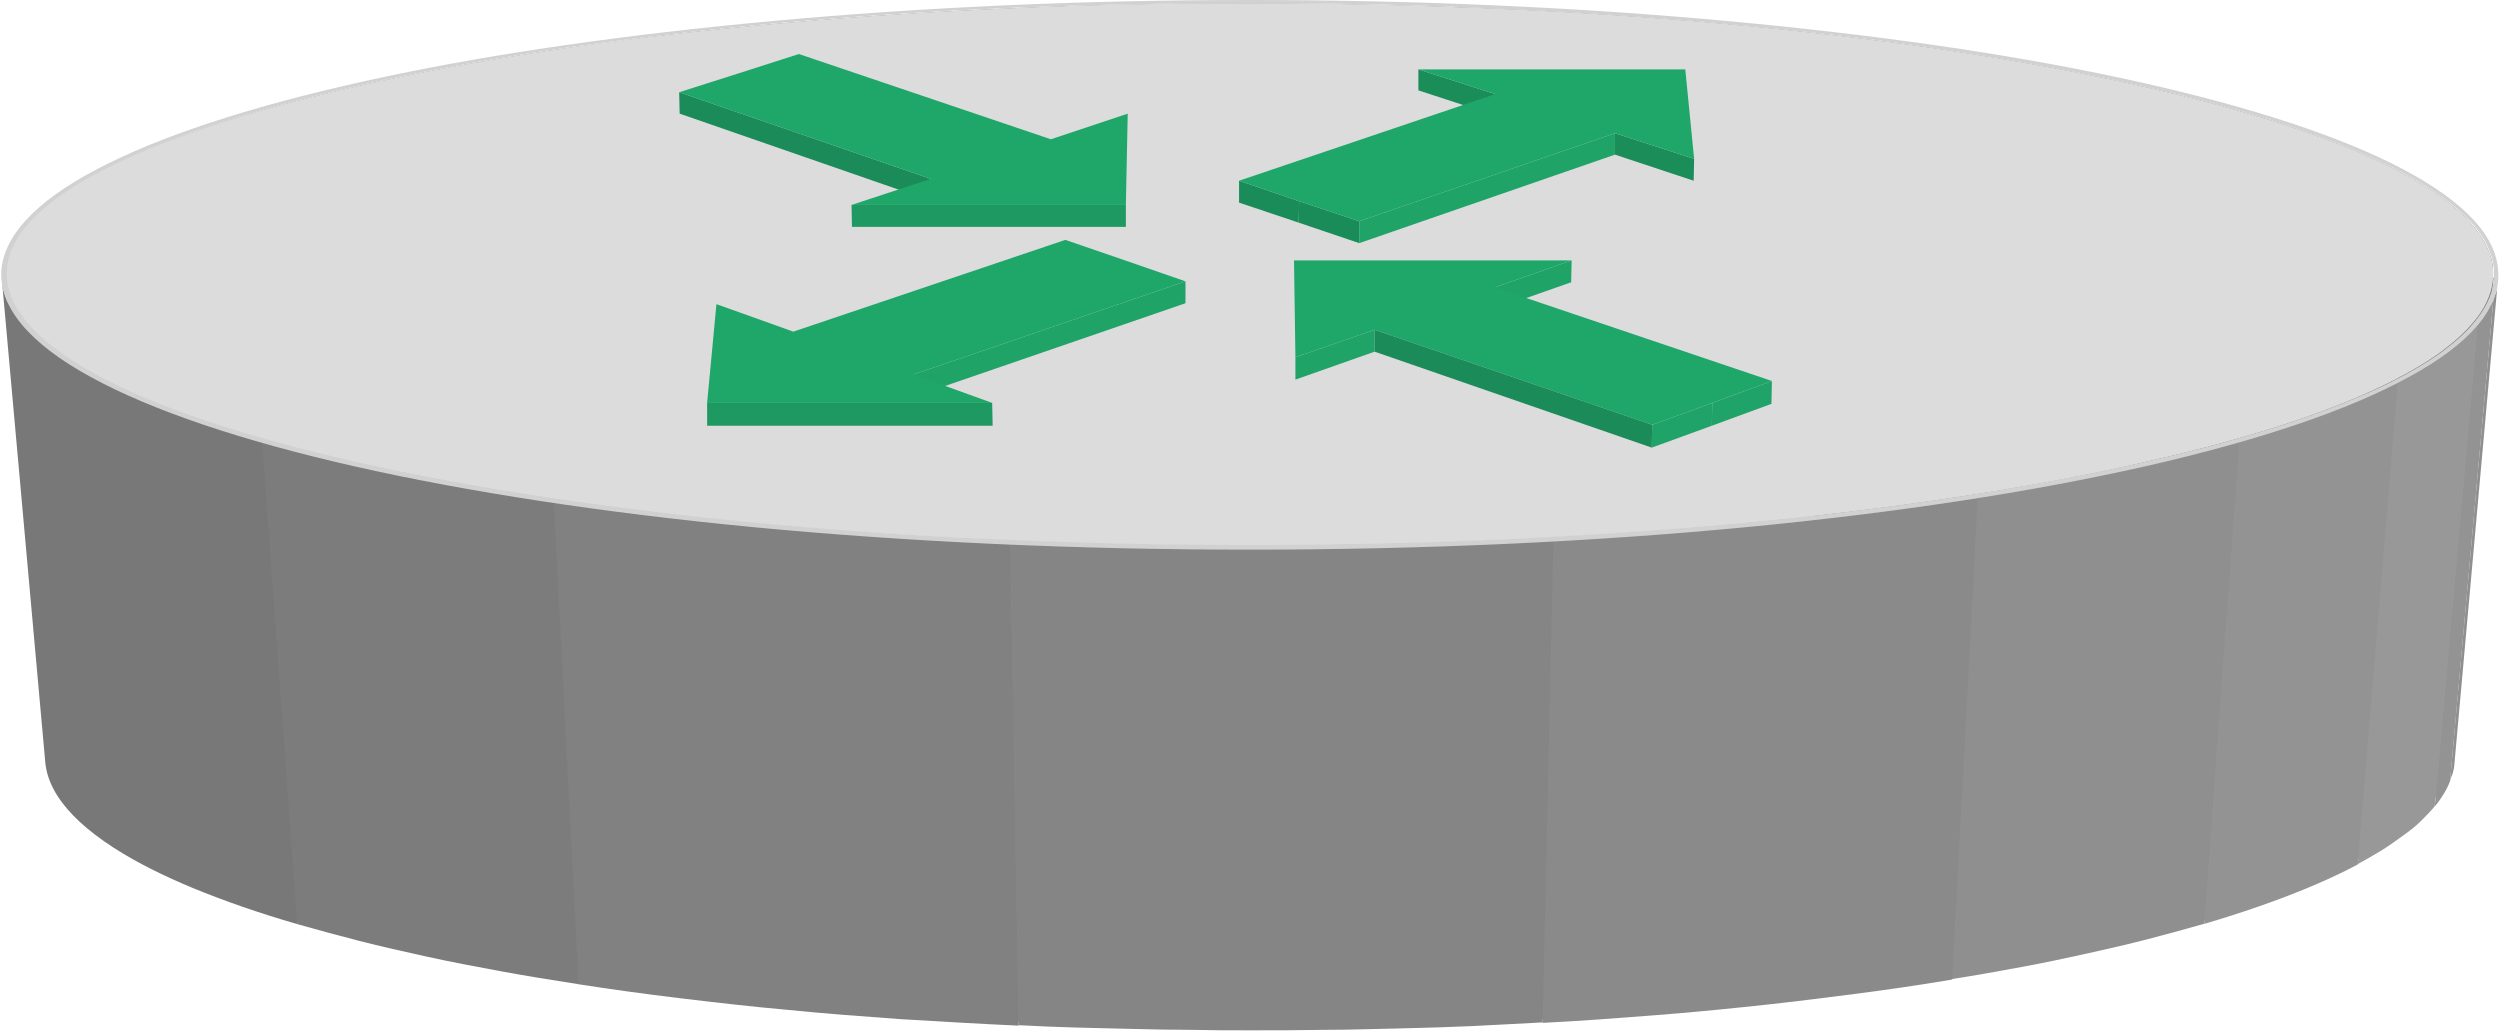
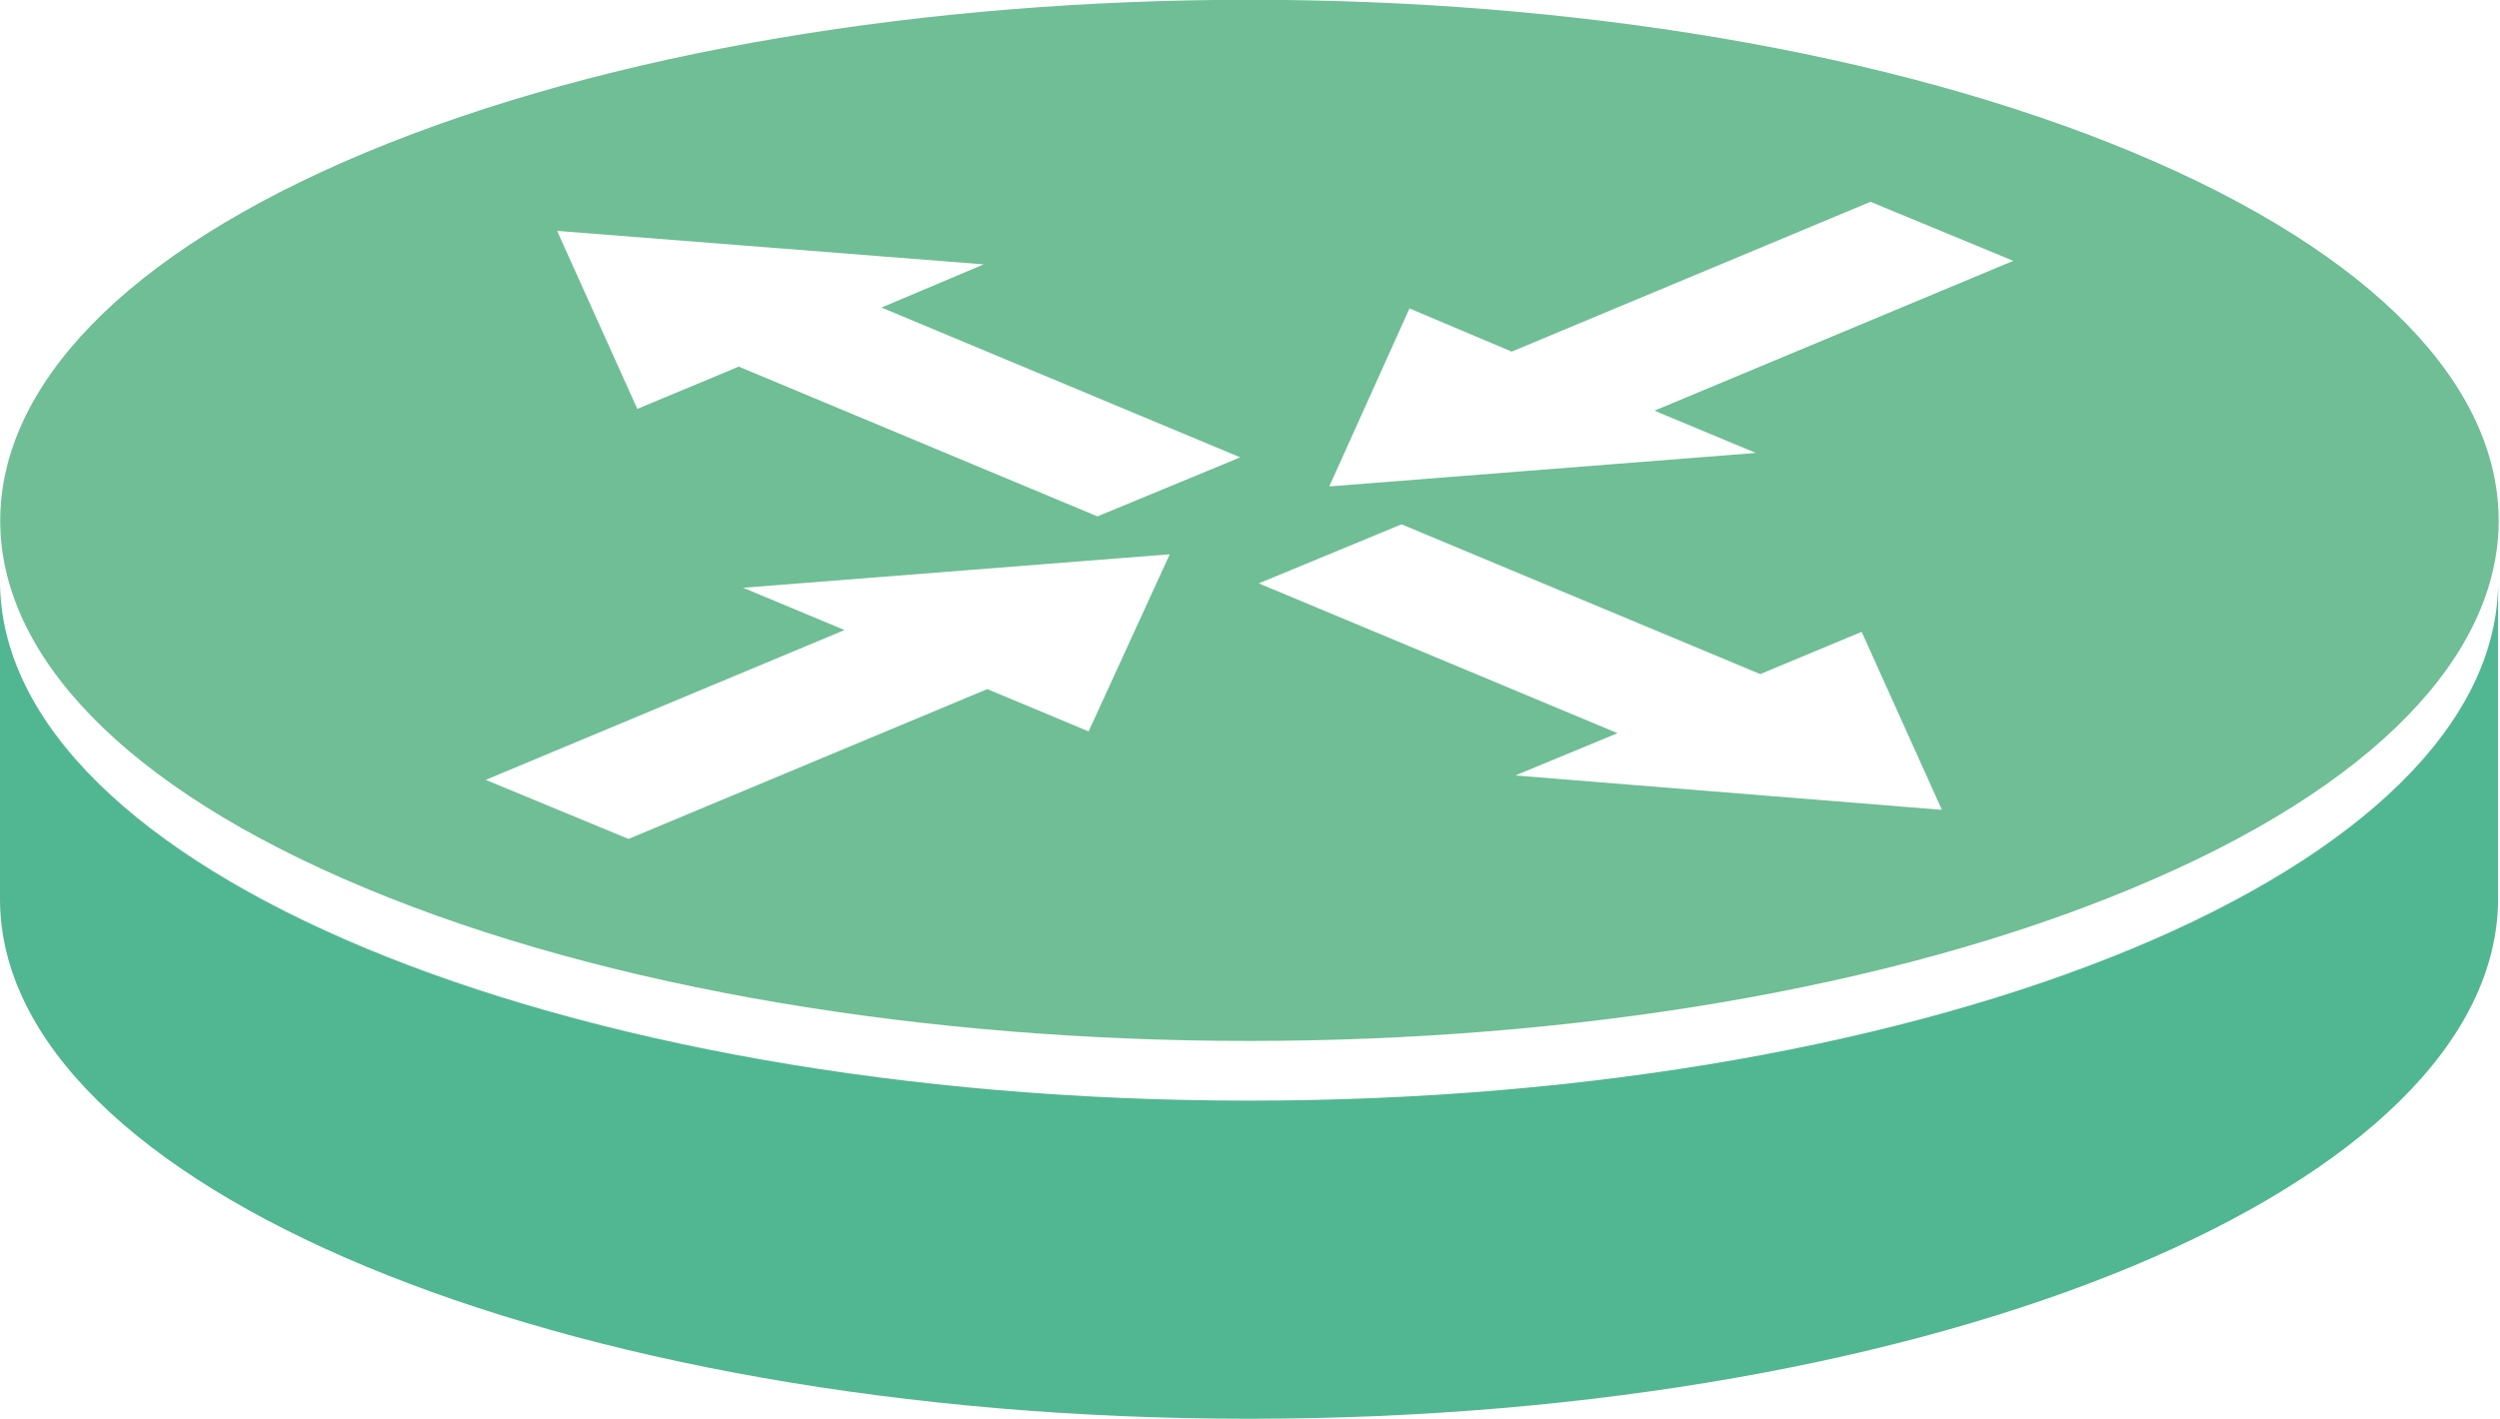
- <svg xmlns="http://www.w3.org/2000/svg" xmlns:xlink="http://www.w3.org/1999/xlink" version="1.1" id="Ebene_1" x="0px" y="0px" viewBox="0 0 536.1 221.3" width="536" height="221" style="enable-background:new 0 0 536.1 221.3;" xml:space="preserve">
+ <svg xmlns="http://www.w3.org/2000/svg" version="1.1" id="Ebene_1" x="0px" y="0px" viewBox="0 0 283.5 161" style="enable-background:new 0 0 283.5 161;" xml:space="preserve">
  <style type="text/css">
- 	.st0{enable-background:new    ;}
- 	.st1{clip-path:url(#SVGID_2_);enable-background:new    ;}
- 	.st2{fill:#787878;}
- 	.st3{fill:#7C7C7C;}
- 	.st4{fill:#818181;}
- 	.st5{fill:#858585;}
- 	.st6{fill:#8A8A8A;}
- 	.st7{fill:#8F8F8F;}
- 	.st8{fill:#939393;}
- 	.st9{fill:#989898;}
- 	.st10{clip-path:url(#SVGID_4_);enable-background:new    ;}
- 	.st11{fill:#7E7E7E;}
- 	.st12{clip-path:url(#SVGID_6_);enable-background:new    ;}
- 	.st13{clip-path:url(#SVGID_8_);enable-background:new    ;}
- 	.st14{clip-path:url(#SVGID_10_);enable-background:new    ;}
- 	.st15{fill:#8C8C8C;}
- 	.st16{fill:#888888;}
- 	.st17{fill:#838383;}
- 	.st18{clip-path:url(#SVGID_12_);enable-background:new    ;}
- 	.st19{fill:#DCDCDC;}
- 	.st20{clip-path:url(#SVGID_14_);enable-background:new    ;}
- 	.st21{fill:#919191;}
- 	.st22{fill:#969696;}
- 	.st23{fill:#9B9B9B;}
- 	.st24{fill:#A0A0A0;}
- 	.st25{clip-path:url(#SVGID_16_);enable-background:new    ;}
- 	.st26{fill:#D1D1D1;}
- 	.st27{fill:#1A8B59;}
- 	.st28{fill:#1D9961;}
- 	.st29{fill:#1FA669;}
- 	.st30{fill:#1A8D59;}
- 	.st31{fill:#1A8C59;}
- 	.st32{fill:#1FA367;}
- 	.st33{fill:#1FA368;}
+ 	.st0{fill:#6FBE95;}
+ 	.st1{fill:#50B792;}
</style>
-   <g>
-     <g>
-       <g class="st0">
-         <g class="st0">
-           <defs>
-             <path id="SVGID_1_" class="st0" d="M535,60.1c-3.1,34.5-6.2,69-9.3,103.4c0-0.2,0-0.4,0-0.6c0-0.2,0-0.4,0-0.6       c0-0.2,0-0.4,0-0.6c0-0.2,0-0.4,0-0.6c-0.2-1.9-0.8-3.8-1.8-5.7c-1-1.9-2.4-3.8-4.2-5.6c-1.8-1.9-4-3.7-6.7-5.5       c-2.6-1.8-5.7-3.6-9.1-5.3c-3.3-1.7-7-3.4-11.1-5c-4-1.6-8.4-3.2-13-4.7c-4.7-1.5-9.7-3-15-4.4c-5.3-1.4-10.9-2.8-16.8-4.1       c-12.2-2.7-25.3-5.1-39.2-7.2c-13.9-2.1-28.5-3.8-43.8-5.2c-15.2-1.4-31.1-2.5-47.3-3.2c-16.2-0.7-32.9-1.1-49.8-1.1       s-33.6,0.4-49.8,1.1c-16.2,0.7-32.1,1.8-47.3,3.2c-15.2,1.4-29.9,3.2-43.8,5.2c-13.9,2.1-27,4.5-39.2,7.2       c-5.9,1.3-11.5,2.7-16.8,4.1c-5.3,1.4-10.3,2.9-15,4.4c-4.7,1.5-9,3.1-13,4.7c-4,1.6-7.7,3.3-11.1,5c-3.4,1.8-6.5,3.5-9.1,5.3       c-2.6,1.8-4.9,3.6-6.7,5.5c-1.8,1.9-3.2,3.7-4.2,5.6c-1,1.9-1.6,3.8-1.8,5.7c0,0.2,0,0.4,0,0.6c0,0.2,0,0.4,0,0.6       c0,0.2,0,0.4,0,0.6c0,0.2,0,0.4,0,0.6L1,60.1c0-0.2,0-0.4,0-0.6c0-0.2,0-0.4,0-0.6c0-0.2,0-0.4,0-0.6c0-0.2,0-0.4,0-0.6       c0.2-1.9,0.8-3.8,1.8-5.7c1-1.9,2.5-3.8,4.4-5.6c1.9-1.9,4.2-3.7,6.9-5.5c2.7-1.8,5.9-3.6,9.4-5.3c3.5-1.7,7.3-3.4,11.5-5       c4.2-1.6,8.7-3.2,13.5-4.7c4.8-1.5,10-3,15.5-4.4c5.5-1.4,11.3-2.8,17.4-4.1c12.6-2.7,26.2-5.1,40.6-7.2       c14.4-2.1,29.6-3.8,45.3-5.2c15.8-1.4,32.2-2.5,49-3.2C233.3,1,250.5,0.7,268,0.7s34.8,0.4,51.6,1.1c16.8,0.7,33.2,1.8,49,3.2       c15.8,1.4,31,3.2,45.3,5.2c14.4,2.1,28,4.5,40.6,7.2c6.1,1.3,11.9,2.7,17.4,4.1c5.5,1.4,10.7,2.9,15.5,4.4       c4.8,1.5,9.3,3.1,13.5,4.7c4.2,1.6,8,3.3,11.5,5c3.6,1.8,6.7,3.5,9.4,5.3c2.7,1.8,5,3.6,6.9,5.5c1.9,1.9,3.4,3.7,4.4,5.6       c1,1.9,1.7,3.8,1.8,5.7c0,0.2,0,0.4,0,0.6c0,0.2,0,0.4,0,0.6c0,0.2,0,0.4,0,0.6C535.1,59.7,535.1,59.9,535,60.1z" />
-           </defs>
-           <clipPath id="SVGID_2_">
-             <use xlink:href="#SVGID_1_" style="overflow:visible;" />
-           </clipPath>
-           <g class="st1">
-             <path class="st2" d="M535,60.1l-9.3,103.4c0-0.2,0-0.4,0-0.6c0-0.2,0-0.4,0-0.6c0-0.2,0-0.4,0-0.6c0-0.2,0-0.4,0-0.6       c-0.2-1.9-0.8-3.8-1.8-5.7c-1-1.9-2.4-3.8-4.2-5.6c-1.8-1.9-4-3.7-6.7-5.5c-2.6-1.8-5.7-3.6-9.1-5.3c-2.4-1.2-4.9-2.4-7.6-3.6       c-2.7-1.2-5.6-2.3-8.6-3.4c-3-1.1-6.3-2.2-9.6-3.3c-3.4-1.1-6.9-2.1-10.6-3.1l7.1-103.4c3.8,1,7.5,2.1,11,3.1       c3.5,1.1,6.8,2.2,10,3.3c3.2,1.1,6.1,2.3,9,3.4c2.8,1.2,5.5,2.4,7.9,3.6c3.6,1.8,6.7,3.5,9.4,5.3c2.7,1.8,5,3.6,6.9,5.5       c1.9,1.9,3.4,3.7,4.4,5.6c1,1.9,1.7,3.8,1.8,5.7c0,0.2,0,0.4,0,0.6c0,0.2,0,0.4,0,0.6c0,0.2,0,0.4,0,0.6       C535.1,59.7,535.1,59.9,535,60.1" />
-             <path class="st3" d="M474.6,22.1l-7.1,103.4c-1.5-0.4-3-0.8-4.6-1.2c-1.6-0.4-3.1-0.8-4.8-1.2c-1.6-0.4-3.3-0.8-4.9-1.2       c-1.7-0.4-3.4-0.8-5.1-1.2c-3.2-0.7-6.4-1.4-9.7-2c-3.3-0.7-6.7-1.3-10.1-1.9c-3.4-0.6-6.9-1.2-10.4-1.8       c-3.5-0.6-7.1-1.1-10.7-1.7l4.9-103.4c3.8,0.5,7.5,1.1,11.1,1.7c3.7,0.6,7.3,1.2,10.8,1.8c3.5,0.6,7,1.3,10.4,1.9       c3.4,0.7,6.8,1.3,10.1,2c1.8,0.4,3.5,0.8,5.3,1.2c1.7,0.4,3.4,0.8,5.1,1.2c1.7,0.4,3.3,0.8,4.9,1.2       C471.5,21.3,473.1,21.7,474.6,22.1" />
-             <path class="st4" d="M412.2,9.9l-4.9,103.4c-7-1-14.1-2-21.4-2.8c-7.3-0.9-14.8-1.6-22.4-2.3c-7.6-0.7-15.4-1.3-23.3-1.8       c-7.9-0.5-15.9-1-24-1.3l1.7-103.4c8.4,0.3,16.7,0.8,24.9,1.3c8.2,0.5,16.2,1.1,24.1,1.8c7.9,0.7,15.7,1.5,23.2,2.3       C397.5,7.9,404.9,8.9,412.2,9.9" />
-             <path class="st5" d="M317.7,1.7L316,105.1c-3.9-0.2-7.8-0.3-11.8-0.4c-4-0.1-7.9-0.2-11.9-0.3c-4-0.1-8-0.1-12.1-0.2       c-4,0-8.1-0.1-12.2-0.1c-5.2,0-10.3,0-15.4,0.1c-5.1,0.1-10.2,0.2-15.3,0.3c-5.1,0.1-10.1,0.3-15.1,0.5       c-5,0.2-9.9,0.4-14.8,0.7L205.3,2.3c5.1-0.3,10.2-0.5,15.4-0.7c5.2-0.2,10.4-0.4,15.6-0.5c5.2-0.1,10.5-0.2,15.8-0.3       c5.3-0.1,10.6-0.1,16-0.1c4.2,0,8.4,0,12.6,0.1c4.2,0,8.3,0.1,12.5,0.2c4.1,0.1,8.3,0.2,12.4,0.3       C309.6,1.4,313.6,1.5,317.7,1.7" />
-             <path class="st6" d="M205.3,2.3l2.1,103.4c-7.6,0.4-15.1,0.9-22.4,1.5c-7.4,0.6-14.6,1.2-21.7,1.9c-7.1,0.7-14.1,1.5-20.9,2.4       c-6.8,0.9-13.5,1.8-19.9,2.8l-5.2-103.4c6.7-1,13.6-1.9,20.6-2.8c7-0.9,14.3-1.7,21.6-2.4c7.4-0.7,14.8-1.4,22.5-1.9       C189.7,3.2,197.4,2.7,205.3,2.3" />
-             <path class="st7" d="M117.4,10.9l5.2,103.4c-3,0.5-6.1,1-9,1.5c-3,0.5-5.9,1-8.8,1.6c-2.9,0.5-5.7,1.1-8.5,1.7       c-2.8,0.6-5.6,1.2-8.3,1.8c-1.8,0.4-3.5,0.8-5.2,1.2c-1.7,0.4-3.4,0.8-5,1.2c-1.6,0.4-3.3,0.8-4.9,1.2       c-1.6,0.4-3.2,0.8-4.7,1.3L61,22.2c1.6-0.4,3.2-0.8,4.9-1.3c1.7-0.4,3.3-0.8,5-1.2c1.7-0.4,3.4-0.8,5.2-1.2       c1.8-0.4,3.6-0.8,5.4-1.2c2.8-0.6,5.7-1.2,8.6-1.8c2.9-0.6,5.8-1.1,8.8-1.7c3-0.5,6-1.1,9.1-1.6       C111.1,11.8,114.2,11.3,117.4,10.9" />
-             <path class="st8" d="M61,22.2l7.1,103.4c-3.3,0.9-6.5,1.9-9.5,2.8c-3,1-6,1.9-8.7,2.9c-2.8,1-5.4,2-8,3.1       c-2.5,1-4.9,2.1-7.1,3.2L26.4,34.2c2.3-1.1,4.8-2.1,7.4-3.2c2.6-1,5.4-2.1,8.2-3.1c2.9-1,5.9-2,9.1-2.9       C54.3,24.1,57.6,23.1,61,22.2" />
-             <path class="st9" d="M26.4,34.2l8.3,103.4c-0.2,0.1-0.5,0.2-0.7,0.3c-0.2,0.1-0.5,0.2-0.7,0.3c-0.2,0.1-0.5,0.2-0.7,0.3       c-0.2,0.1-0.4,0.2-0.7,0.3c-1.8,0.9-3.4,1.8-5,2.8c-1.6,0.9-3,1.9-4.4,2.8c-1.3,0.9-2.6,1.9-3.7,2.8c-1.1,1-2.1,1.9-3.1,2.9       l-9-103.4c0.9-1,2-1.9,3.2-2.9c1.2-1,2.5-1.9,3.9-2.8c1.4-0.9,2.9-1.9,4.5-2.8c1.6-0.9,3.4-1.8,5.2-2.8       c0.2-0.1,0.5-0.2,0.7-0.3c0.2-0.1,0.5-0.2,0.7-0.3c0.2-0.1,0.5-0.2,0.7-0.3C26,34.4,26.2,34.3,26.4,34.2" />
-             <path class="st8" d="M6.9,46.8l9,103.4c-0.4,0.4-0.7,0.8-1.1,1.2c-0.3,0.4-0.7,0.8-1,1.2c-0.3,0.4-0.6,0.8-0.9,1.2       c-0.3,0.4-0.5,0.8-0.7,1.2L3,51.7c0.2-0.4,0.5-0.8,0.8-1.2c0.3-0.4,0.6-0.8,0.9-1.2c0.3-0.4,0.7-0.8,1-1.2       C6.1,47.6,6.5,47.2,6.9,46.8" />
-             <path class="st7" d="M3,51.7l9.2,103.4c-0.1,0.3-0.3,0.5-0.4,0.8c-0.1,0.3-0.2,0.5-0.4,0.8c-0.1,0.3-0.2,0.5-0.3,0.8       c-0.1,0.3-0.2,0.5-0.3,0.8L1.7,54.8c0.1-0.3,0.2-0.5,0.3-0.8c0.1-0.3,0.2-0.5,0.3-0.8c0.1-0.3,0.2-0.5,0.4-0.8       C2.8,52.2,2.9,52,3,51.7" />
-             <path class="st6" d="M1.7,54.8l9.3,103.4c-0.1,0.2-0.1,0.4-0.2,0.7c-0.1,0.2-0.1,0.4-0.2,0.7c0,0.2-0.1,0.4-0.1,0.7       c0,0.2-0.1,0.4-0.1,0.7L1.1,57.4c0-0.2,0.1-0.4,0.1-0.7c0-0.2,0.1-0.4,0.1-0.7c0-0.2,0.1-0.4,0.2-0.7C1.5,55.2,1.6,55,1.7,54.8       " />
-             <path class="st5" d="M1.1,57.4l9.3,103.4c0,0,0,0.1,0,0.1s0,0.1,0,0.1c0,0,0,0.1,0,0.1c0,0,0,0.1,0,0.1c0,0.2,0,0.4,0,0.6       c0,0.2,0,0.4,0,0.6c0,0.2,0,0.4,0,0.6c0,0.2,0,0.4,0,0.6L1,60c0-0.2,0-0.4,0-0.6c0-0.2,0-0.4,0-0.6c0-0.2,0-0.4,0-0.6       c0-0.2,0-0.4,0-0.6c0,0,0-0.1,0-0.1c0,0,0-0.1,0-0.1S1.1,57.5,1.1,57.4C1.1,57.5,1.1,57.4,1.1,57.4" />
-             <path class="st4" d="M1,60l9.3,103.4c0,0,0,0,0,0s0,0,0,0c0,0,0,0,0,0c0,0,0,0,0,0L1,60.1C1,60.1,1,60.1,1,60C1,60,1,60,1,60       C1,60,1,60,1,60C1,60,1,60,1,60" />
-           </g>
-         </g>
-         <g class="st0">
-           <defs>
-             <path id="SVGID_3_" class="st0" d="M12.6,170.1c-0.3-0.5-0.6-1.1-0.9-1.6c-0.3-0.5-0.5-1.1-0.7-1.6c-0.2-0.6-0.3-1.1-0.5-1.7       c-0.1-0.6-0.2-1.1-0.3-1.7L1,60.1c0.1,0.6,0.1,1.1,0.3,1.7c0.1,0.6,0.3,1.1,0.5,1.7C2,64,2.2,64.5,2.5,65.1       c0.3,0.5,0.6,1.1,0.9,1.6C6.5,101.2,9.5,135.7,12.6,170.1z" />
-           </defs>
-           <clipPath id="SVGID_4_">
-             <use xlink:href="#SVGID_3_" style="overflow:visible;" />
-           </clipPath>
-           <g class="st10">
-             <path class="st11" d="M56.2,94.3l7.5,103.4c-3.6-1.1-7.1-2.2-10.4-3.3c-3.3-1.1-6.4-2.3-9.3-3.4c-2.9-1.2-5.7-2.4-8.3-3.6       c-2.6-1.2-5-2.4-7.2-3.7c-2.9-1.6-5.4-3.3-7.6-4.9c-2.2-1.7-4-3.3-5.6-5c-1.5-1.7-2.7-3.4-3.5-5.1c-0.8-1.7-1.3-3.4-1.5-5.2       L1,60.1c0.2,1.7,0.7,3.5,1.5,5.2c0.9,1.7,2.1,3.4,3.6,5.1c1.6,1.7,3.5,3.4,5.7,5c2.3,1.7,4.9,3.3,7.8,4.9       c2.3,1.3,4.8,2.5,7.4,3.7c2.7,1.2,5.5,2.4,8.6,3.6c3,1.2,6.3,2.3,9.7,3.4C48.9,92.1,52.5,93.2,56.2,94.3" />
-           </g>
-         </g>
-         <g class="st0">
-           <defs>
-             <path id="SVGID_5_" class="st0" d="M12.6,170.1c-3.1-34.5-6.2-69-9.2-103.4c0.7,1,1.4,2.1,2.4,3.1c0.9,1,2,2.1,3.2,3.1       c1.2,1,2.5,2.1,3.9,3.1c1.4,1,3,2,4.7,3c1.7,19.8,3.4,39.6,5,59.4c0.7,8,1.3,15.9,2,23.9c0.1,0.9,0.2,2.1,0.3,3       c0.1,0.9,0.2,2.1,0.3,3c0.2,2.9,0.5,5.8,0.7,8.7c0.1,1.6,0.4,3.8,0.5,5.4c-1.7-1-3.2-2-4.6-3c-1.4-1-2.7-2-3.8-3.1       c-1.1-1-2.2-2.1-3.1-3.1C14,172.2,13.2,171.2,12.6,170.1z" />
-           </defs>
-           <clipPath id="SVGID_6_">
-             <use xlink:href="#SVGID_5_" style="overflow:visible;" />
-           </clipPath>
-           <g class="st12">
-             <path class="st11" d="M56.2,94.3l7.5,103.4c-3.6-1.1-7.1-2.2-10.4-3.3c-3.3-1.1-6.4-2.3-9.3-3.4c-2.9-1.2-5.7-2.4-8.3-3.6       c-2.6-1.2-5-2.4-7.2-3.7c-2.9-1.6-5.4-3.3-7.6-4.9c-2.2-1.7-4-3.3-5.6-5c-1.5-1.7-2.7-3.4-3.5-5.1c-0.8-1.7-1.3-3.4-1.5-5.2       L1,60.1c0.2,1.7,0.7,3.5,1.5,5.2c0.9,1.7,2.1,3.4,3.6,5.1c1.6,1.7,3.5,3.4,5.7,5c2.3,1.7,4.9,3.3,7.8,4.9       c2.3,1.3,4.8,2.5,7.4,3.7c2.7,1.2,5.5,2.4,8.6,3.6c3,1.2,6.3,2.3,9.7,3.4C48.9,92.1,52.5,93.2,56.2,94.3" />
-           </g>
-         </g>
-         <g class="st0">
-           <defs>
-             <path id="SVGID_7_" class="st0" d="M26.3,182.5c-2.9-34.5-5.8-69-8.8-103.4c0.2,0.1,0.4,0.2,0.5,0.3c0.2,0.1,0.4,0.2,0.5,0.3       c0.2,0.1,0.4,0.2,0.6,0.3c0.2,0.1,0.4,0.2,0.6,0.3c1.8,1,3.8,2,5.8,3c2.1,1,4.2,1.9,6.5,2.9c2.3,0.9,4.7,1.9,7.2,2.8       c2.5,0.9,5.2,1.8,7.9,2.7c2.6,34.5,5.2,69,7.8,103.4c-2.7-0.9-5.2-1.8-7.7-2.7c-2.4-0.9-4.8-1.8-7-2.8       c-2.2-0.9-4.3-1.9-6.3-2.9c-2-1-3.9-2-5.6-3c-0.2-0.1-0.4-0.2-0.5-0.3c-0.2-0.1-0.4-0.2-0.5-0.3c-0.2-0.1-0.4-0.2-0.5-0.3       C26.7,182.7,26.5,182.6,26.3,182.5z" />
-           </defs>
-           <clipPath id="SVGID_8_">
-             <use xlink:href="#SVGID_7_" style="overflow:visible;" />
-           </clipPath>
-           <g class="st13">
-             <path class="st11" d="M56.2,94.3l7.5,103.4c-3.6-1.1-7.1-2.2-10.4-3.3c-3.3-1.1-6.4-2.3-9.3-3.4c-2.9-1.2-5.7-2.4-8.3-3.6       c-2.6-1.2-5-2.4-7.2-3.7c-2.9-1.6-5.4-3.3-7.6-4.9c-2.2-1.7-4-3.3-5.6-5c-1.5-1.7-2.7-3.4-3.5-5.1c-0.8-1.7-1.3-3.4-1.5-5.2       L1,60.1c0.2,1.7,0.7,3.5,1.5,5.2c0.9,1.7,2.1,3.4,3.6,5.1c1.6,1.7,3.5,3.4,5.7,5c2.3,1.7,4.9,3.3,7.8,4.9       c2.3,1.3,4.8,2.5,7.4,3.7c2.7,1.2,5.5,2.4,8.6,3.6c3,1.2,6.3,2.3,9.7,3.4C48.9,92.1,52.5,93.2,56.2,94.3" />
-           </g>
-         </g>
-         <g class="st0">
-           <defs>
-             <path id="SVGID_9_" class="st0" d="M55.1,195.1c-2.6-34.5-5.2-69-7.8-103.4c2.1,0.7,4.3,1.4,6.6,2c2.3,0.7,4.6,1.3,7,2       c2.4,0.6,4.9,1.3,7.4,1.9c2.5,0.6,5.1,1.2,7.8,1.8c11,2.5,22.8,4.7,35.3,6.7c12.5,2,25.7,3.7,39.5,5.2       c13.8,1.5,28.2,2.7,42.9,3.6c14.8,0.9,30,1.6,45.6,1.9c0.3,34.5,0.7,68.9,1,103.4c0,0,0,0,0,0c-15-0.4-29.7-1-43.9-1.9       c-14.3-0.9-28.1-2.1-41.4-3.6c-13.3-1.5-26-3.2-38.1-5.2c-12.1-2-23.4-4.2-34-6.7c-2.6-0.6-5.1-1.2-7.5-1.8       c-2.4-0.6-4.8-1.3-7.1-1.9c-2.3-0.6-4.6-1.3-6.8-2C59.3,196.4,57.1,195.7,55.1,195.1z" />
-           </defs>
-           <clipPath id="SVGID_10_">
-             <use xlink:href="#SVGID_9_" style="overflow:visible;" />
-           </clipPath>
-           <g class="st14">
-             <path class="st15" d="M333.4,115.4l-2.3,103.4c-5.1,0.3-10.2,0.5-15.4,0.8c-5.2,0.2-10.4,0.4-15.7,0.5       c-5.3,0.1-10.6,0.3-15.9,0.3c-5.3,0.1-10.7,0.1-16.1,0.1c-4.2,0-8.4,0-12.6-0.1c-4.2,0-8.4-0.1-12.5-0.2       c-4.2-0.1-8.3-0.2-12.4-0.3c-4.1-0.1-8.2-0.3-12.3-0.5l-1.8-103.4c4.2,0.2,8.5,0.3,12.7,0.5c4.3,0.1,8.6,0.2,12.9,0.3       c4.3,0.1,8.6,0.2,13,0.2c4.4,0,8.7,0.1,13.1,0.1c5.6,0,11.1,0,16.7-0.1c5.5-0.1,11-0.2,16.5-0.3c5.5-0.1,10.9-0.3,16.2-0.5       C322.8,116,328.1,115.7,333.4,115.4" />
-             <path class="st16" d="M216.3,116.1l1.8,103.4c-8.4-0.4-16.7-0.8-24.9-1.4c-8.2-0.6-16.2-1.2-24.1-2c-7.9-0.7-15.6-1.6-23.1-2.5       c-7.5-0.9-14.8-1.9-21.9-3l-5.3-103.4c7.4,1.1,14.9,2.1,22.7,3c7.8,0.9,15.8,1.8,23.9,2.5c8.2,0.7,16.5,1.4,25,2       C199,115.3,207.6,115.7,216.3,116.1" />
-             <path class="st17" d="M118.9,107.2l5.3,103.4c-3.7-0.6-7.3-1.2-10.9-1.8c-3.6-0.6-7.1-1.2-10.5-1.9c-3.4-0.7-6.8-1.3-10.1-2       c-3.3-0.7-6.6-1.4-9.7-2.2c-1.7-0.4-3.4-0.8-5-1.2c-1.7-0.4-3.3-0.8-4.9-1.2c-1.6-0.4-3.2-0.8-4.7-1.3       c-1.5-0.4-3.1-0.9-4.5-1.3L56.2,94.3c1.5,0.4,3.1,0.9,4.7,1.3c1.6,0.4,3.2,0.9,4.9,1.3c1.7,0.4,3.3,0.8,5.1,1.2       c1.7,0.4,3.5,0.8,5.2,1.2c3.3,0.7,6.6,1.5,10.1,2.2c3.4,0.7,6.9,1.4,10.5,2c3.6,0.7,7.2,1.3,10.9,1.9       C111.3,106.1,115.1,106.7,118.9,107.2" />
-             <path class="st11" d="M56.2,94.3l7.5,103.4c-3.6-1.1-7.1-2.2-10.4-3.3c-3.3-1.1-6.4-2.3-9.3-3.4c-2.9-1.2-5.7-2.4-8.3-3.6       c-2.6-1.2-5-2.4-7.2-3.7c-2.9-1.6-5.4-3.3-7.6-4.9c-2.2-1.7-4-3.3-5.6-5c-1.5-1.7-2.7-3.4-3.5-5.1c-0.8-1.7-1.3-3.4-1.5-5.2       L1,60.1c0.2,1.7,0.7,3.5,1.5,5.2c0.9,1.7,2.1,3.4,3.6,5.1c1.6,1.7,3.5,3.4,5.7,5c2.3,1.7,4.9,3.3,7.8,4.9       c2.3,1.3,4.8,2.5,7.4,3.7c2.7,1.2,5.5,2.4,8.6,3.6c3,1.2,6.3,2.3,9.7,3.4C48.9,92.1,52.5,93.2,56.2,94.3" />
-           </g>
-         </g>
-         <g class="st0">
-           <defs>
-             <path id="SVGID_11_" class="st0" d="M240.4,220.3c-0.3-34.5-0.7-68.9-1-103.4c0,0,0,0,0,0c1.4,0,2.7,0.1,4.1,0.1       c1.4,0,2.8,0.1,4.1,0.1c1.4,0,2.8,0,4.2,0.1c1.4,0,2.8,0,4.2,0c0.1,34.5,0.3,68.9,0.4,103.4c0,0,0,0,0,0c-1.3,0-2.7,0-4,0       c-1.3,0-2.7,0-4-0.1s-2.7,0-4-0.1C243,220.3,241.7,220.3,240.4,220.3z" />
-           </defs>
-           <clipPath id="SVGID_12_">
-             <use xlink:href="#SVGID_11_" style="overflow:visible;" />
-           </clipPath>
-           <g class="st18">
-             <path class="st15" d="M333.4,115.4l-2.3,103.4c-5.1,0.3-10.2,0.5-15.4,0.8c-5.2,0.2-10.4,0.4-15.7,0.5       c-5.3,0.1-10.6,0.3-15.9,0.3c-5.3,0.1-10.7,0.1-16.1,0.1c-4.2,0-8.4,0-12.6-0.1c-4.2,0-8.4-0.1-12.5-0.2       c-4.2-0.1-8.3-0.2-12.4-0.3c-4.1-0.1-8.2-0.3-12.3-0.5l-1.8-103.4c4.2,0.2,8.5,0.3,12.7,0.5c4.3,0.1,8.6,0.2,12.9,0.3       c4.3,0.1,8.6,0.2,13,0.2c4.4,0,8.7,0.1,13.1,0.1c5.6,0,11.1,0,16.7-0.1c5.5-0.1,11-0.2,16.5-0.3c5.5-0.1,10.9-0.3,16.2-0.5       C322.8,116,328.1,115.7,333.4,115.4" />
-           </g>
-         </g>
-         <g>
-           <path class="st19" d="M268,0.7c17.5,0,34.8,0.4,51.6,1.1c16.8,0.7,33.2,1.8,49,3.2c15.8,1.4,31,3.2,45.3,5.2      c14.4,2.1,28,4.5,40.6,7.2c6.1,1.3,11.9,2.7,17.4,4.1c5.5,1.4,10.7,2.9,15.5,4.4c4.8,1.5,9.3,3.1,13.5,4.7c4.2,1.6,8,3.3,11.5,5      c3.6,1.8,6.7,3.5,9.4,5.3c2.7,1.8,5,3.6,6.9,5.5c1.9,1.9,3.4,3.7,4.4,5.6c1,1.9,1.7,3.8,1.8,5.7c0.2,1.9-0.1,3.9-0.8,5.8      c-0.7,1.9-1.8,3.8-3.4,5.7c-1.6,1.9-3.6,3.8-6,5.6c-2.4,1.9-5.3,3.7-8.6,5.5c-3.2,1.8-6.8,3.5-10.8,5.2c-4,1.7-8.3,3.3-13,4.9      c-4.7,1.6-9.8,3.1-15.2,4.6c-5.4,1.5-11.2,2.9-17.3,4.3c-12.6,2.9-26.4,5.4-41,7.6c-14.7,2.2-30.2,4.1-46.5,5.6      c-16.3,1.5-33.3,2.7-50.7,3.4c-17.5,0.8-35.4,1.2-53.7,1.2c-18.2,0-36.2-0.4-53.7-1.2c-17.5-0.8-34.4-1.9-50.7-3.4      c-16.3-1.5-31.8-3.4-46.5-5.6c-14.6-2.2-28.4-4.8-41-7.6C70,98,64.2,96.5,58.8,95c-5.4-1.5-10.5-3-15.2-4.6      c-4.7-1.6-9-3.2-13-4.9c-4-1.7-7.6-3.4-10.8-5.2c-3.3-1.8-6.2-3.6-8.6-5.5c-2.4-1.8-4.4-3.7-6-5.6c-1.6-1.9-2.7-3.8-3.4-5.7      c-0.7-1.9-0.9-3.8-0.8-5.8c0.2-1.9,0.8-3.8,1.8-5.7c1-1.9,2.5-3.8,4.4-5.6c1.9-1.9,4.2-3.7,6.9-5.5c2.7-1.8,5.9-3.6,9.4-5.3      c3.5-1.7,7.3-3.4,11.5-5c4.2-1.6,8.7-3.2,13.5-4.7c4.8-1.5,10-3,15.5-4.4c5.5-1.4,11.3-2.8,17.4-4.1c12.6-2.7,26.2-5.1,40.6-7.2      c14.4-2.1,29.6-3.8,45.3-5.2c15.8-1.4,32.2-2.5,49-3.2C233.3,1,250.5,0.7,268,0.7z" />
-         </g>
-         <g class="st0">
-           <defs>
-             <path id="SVGID_13_" class="st0" d="M256.4,220.5c-0.1-34.5-0.3-68.9-0.4-103.4c0,0,0,0,0,0c1,0,2,0,3,0c1,0,2,0,3,0       c1,0,2,0,3,0c1,0,2,0,3,0c18.2,0,36.2-0.4,53.7-1.2c17.5-0.8,34.4-1.9,50.7-3.4c16.3-1.5,31.8-3.4,46.5-5.6       c14.6-2.2,28.4-4.8,41-7.6c6.1-1.4,11.9-2.8,17.3-4.3c5.4-1.5,10.5-3,15.2-4.6c4.7-1.6,9-3.2,13-4.9c4-1.7,7.6-3.4,10.8-5.2       c3-1.6,5.6-3.3,7.8-4.9c2.3-1.7,4.2-3.3,5.7-5c1.6-1.7,2.8-3.4,3.6-5.1c0.9-1.7,1.4-3.4,1.5-5.2l-9.3,103.4       c-0.2,1.7-0.6,3.5-1.5,5.2c-0.8,1.7-2,3.4-3.5,5.1c-1.5,1.7-3.4,3.4-5.6,5c-2.2,1.7-4.7,3.3-7.6,4.9c-3.1,1.8-6.6,3.5-10.4,5.2       c-3.8,1.7-8,3.3-12.6,4.9c-4.5,1.6-9.4,3.1-14.7,4.6c-5.2,1.5-10.8,2.9-16.7,4.3c-12.2,2.9-25.5,5.4-39.6,7.6       c-14.2,2.2-29.2,4.1-44.9,5.6c-15.7,1.5-32.1,2.7-48.9,3.4c-16.9,0.8-34.2,1.2-51.8,1.2c-1,0-1.9,0-2.9,0c-1,0-1.9,0-2.9,0       c-1,0-1.9,0-2.9,0C258.3,220.5,257.4,220.5,256.4,220.5z" />
-           </defs>
-           <clipPath id="SVGID_14_">
-             <use xlink:href="#SVGID_13_" style="overflow:visible;" />
-           </clipPath>
-           <g class="st20">
-             <path class="st21" d="M535,60.1l-9.3,103.4c0,0.1,0,0.1,0,0.2s0,0.1,0,0.2c0,0.1,0,0.1,0,0.2c0,0.1,0,0.1,0,0.2L535,60.7       c0-0.1,0-0.1,0-0.2c0-0.1,0-0.1,0-0.2s0-0.1,0-0.2C535,60.2,535,60.1,535,60.1" />
-             <path class="st22" d="M535,60.7l-9.3,103.4c0,0.3-0.1,0.5-0.1,0.8c-0.1,0.3-0.1,0.5-0.2,0.8c-0.1,0.3-0.1,0.5-0.2,0.8       c-0.1,0.3-0.2,0.5-0.3,0.8l9.3-103.4c0.1-0.3,0.2-0.5,0.3-0.8c0.1-0.3,0.2-0.5,0.2-0.8c0.1-0.3,0.1-0.5,0.2-0.8       C534.9,61.2,534.9,61,535,60.7" />
-             <path class="st23" d="M534.2,63.8l-9.3,103.4c-0.2,0.4-0.3,0.8-0.5,1.3c-0.2,0.4-0.4,0.8-0.7,1.2c-0.2,0.4-0.5,0.8-0.8,1.2       c-0.3,0.4-0.6,0.8-0.9,1.2l9.2-103.4c0.3-0.4,0.6-0.8,0.9-1.2c0.3-0.4,0.6-0.8,0.8-1.2c0.2-0.4,0.5-0.8,0.7-1.2       C533.8,64.6,534,64.2,534.2,63.8" />
-             <path class="st24" d="M531.2,68.8l-9.2,103.4c-0.8,1-1.6,2-2.6,2.9c-1,1-2.1,1.9-3.3,2.9c-1.2,1-2.5,1.9-3.9,2.9       c-1.4,0.9-3,1.9-4.6,2.8c-0.2,0.1-0.4,0.2-0.6,0.4c-0.2,0.1-0.4,0.2-0.6,0.3s-0.4,0.2-0.6,0.3c-0.2,0.1-0.4,0.2-0.7,0.3       l8.6-103.4c0.2-0.1,0.5-0.2,0.7-0.3c0.2-0.1,0.4-0.2,0.7-0.3c0.2-0.1,0.4-0.2,0.7-0.3c0.2-0.1,0.4-0.2,0.6-0.4       c1.7-0.9,3.3-1.9,4.8-2.8c1.5-0.9,2.8-1.9,4.1-2.9c1.2-1,2.4-1.9,3.4-2.9C529.6,70.7,530.5,69.8,531.2,68.8" />
-             <path class="st23" d="M513.7,81.7l-8.6,103.4c-2.1,1.1-4.4,2.2-6.8,3.3c-2.4,1.1-5,2.1-7.6,3.2c-2.7,1-5.5,2.1-8.5,3.1       c-3,1-6.1,2-9.3,2.9l7.5-103.4c3.4-1,6.6-1.9,9.7-3c3.1-1,6-2,8.8-3.1c2.8-1,5.4-2.1,7.9-3.2C509.1,83.9,511.5,82.8,513.7,81.7       " />
-             <path class="st22" d="M480.3,94.2l-7.5,103.4c-1.5,0.4-3.1,0.9-4.6,1.3c-1.6,0.4-3.2,0.9-4.8,1.3c-1.6,0.4-3.3,0.9-5,1.3       c-1.7,0.4-3.4,0.8-5.2,1.2c-2.7,0.6-5.5,1.3-8.3,1.9c-2.8,0.6-5.7,1.2-8.6,1.8c-2.9,0.6-5.9,1.1-8.9,1.7       c-3,0.5-6.1,1.1-9.2,1.6l5.5-103.4c3.2-0.5,6.4-1,9.5-1.6c3.1-0.5,6.2-1.1,9.2-1.7c3-0.6,6-1.2,8.9-1.8       c2.9-0.6,5.8-1.2,8.6-1.9c1.8-0.4,3.6-0.8,5.3-1.2c1.8-0.4,3.5-0.8,5.2-1.3c1.7-0.4,3.4-0.9,5-1.3       C477.1,95.1,478.7,94.6,480.3,94.2" />
-             <path class="st21" d="M423.8,106.2l-5.5,103.4c-6.6,1.1-13.4,2.1-20.3,3c-7,0.9-14.1,1.8-21.4,2.5c-7.3,0.8-14.8,1.5-22.4,2.1       c-7.6,0.6-15.3,1.1-23.2,1.6l2.3-103.4c8.1-0.4,16.2-1,24-1.6c7.9-0.6,15.6-1.3,23.2-2.1c7.6-0.8,15-1.6,22.2-2.5       C410,108.3,417,107.3,423.8,106.2" />
-             <path class="st15" d="M333.4,115.4l-2.3,103.4c-5.1,0.3-10.2,0.5-15.4,0.8c-5.2,0.2-10.4,0.4-15.7,0.5       c-5.3,0.1-10.6,0.3-15.9,0.3c-5.3,0.1-10.7,0.1-16.1,0.1c-4.2,0-8.4,0-12.6-0.1c-4.2,0-8.4-0.1-12.5-0.2       c-4.2-0.1-8.3-0.2-12.4-0.3c-4.1-0.1-8.2-0.3-12.3-0.5l-1.8-103.4c4.2,0.2,8.5,0.3,12.7,0.5c4.3,0.1,8.6,0.2,12.9,0.3       c4.3,0.1,8.6,0.2,13,0.2c4.4,0,8.7,0.1,13.1,0.1c5.6,0,11.1,0,16.7-0.1c5.5-0.1,11-0.2,16.5-0.3c5.5-0.1,10.9-0.3,16.2-0.5       C322.8,116,328.1,115.7,333.4,115.4" />
-           </g>
-         </g>
-         <g class="st0">
-           <defs>
-             <path id="SVGID_15_" class="st0" d="M536,60.2l-9.3,103.4c-0.7,7.9-8.3,15.4-21.4,22.3c-13.2,6.9-32.1,13.1-55.3,18.4       c-23.3,5.3-51,9.5-81.8,12.5c-30.8,3-64.7,4.6-100.2,4.6c-35.5,0-69.4-1.6-100.2-4.6c-30.8-2.9-58.5-7.2-81.8-12.5       C62.8,199,44,192.8,30.8,185.9c-13.1-6.9-20.7-14.4-21.4-22.3c0,0,0,0,0,0c-3.1-34.5-6.2-69-9.3-103.4       c0.7,7.9,8.5,15.4,22.1,22.3c13.7,6.9,33.2,13.1,57.3,18.4c24.2,5.3,52.9,9.5,84.7,12.5c32,3,67,4.6,103.9,4.6       c36.8,0,71.9-1.6,103.9-4.6c31.9-3,60.6-7.2,84.7-12.5c24.1-5.2,43.6-11.5,57.3-18.4C527.5,75.6,535.3,68.1,536,60.2z" />
-           </defs>
-           <clipPath id="SVGID_16_">
-             <use xlink:href="#SVGID_15_" style="overflow:visible;" />
-           </clipPath>
-           <g class="st25">
-             <path class="st6" d="M536,60.2l-9.3,103.4c0,0.1,0,0.1,0,0.2c0,0.1,0,0.1,0,0.2s0,0.1,0,0.2c0,0.1,0,0.1,0,0.2l9.3-103.4       c0-0.1,0-0.1,0-0.2c0-0.1,0-0.1,0-0.2s0-0.1,0-0.2S536,60.2,536,60.2" />
-             <path class="st7" d="M535.9,60.9l-9.3,103.4c0,0.3-0.1,0.6-0.1,0.8c-0.1,0.3-0.1,0.6-0.2,0.8c-0.1,0.3-0.2,0.6-0.3,0.8       c-0.1,0.3-0.2,0.6-0.3,0.8L535,64.3c0.1-0.3,0.2-0.6,0.3-0.8c0.1-0.3,0.2-0.6,0.3-0.8c0.1-0.3,0.1-0.6,0.2-0.8       C535.8,61.5,535.9,61.2,535.9,60.9" />
-             <path class="st8" d="M535,64.3l-9.3,103.4c-0.2,0.5-0.4,0.9-0.6,1.4c-0.2,0.5-0.5,0.9-0.8,1.4c-0.3,0.5-0.6,0.9-0.9,1.4       c-0.3,0.5-0.7,0.9-1,1.4l9.2-103.4c0.4-0.5,0.7-0.9,1.1-1.4c0.3-0.5,0.6-0.9,0.9-1.4c0.3-0.5,0.5-0.9,0.8-1.4       C534.6,65.2,534.8,64.7,535,64.3" />
-             <path class="st9" d="M531.6,69.7l-9.2,103.4c-0.9,1.1-1.9,2.1-3,3.2c-1.1,1.1-2.4,2.1-3.8,3.1c-1.4,1-2.9,2.1-4.5,3.1       c-1.6,1-3.4,2-5.2,3l8.6-103.4c1.9-1,3.7-2,5.4-3c1.7-1,3.2-2,4.7-3.1c1.4-1,2.7-2.1,3.9-3.1C529.7,71.9,530.7,70.8,531.6,69.7       " />
-             <path class="st8" d="M514.5,82.2l-8.6,103.4c-2.2,1.1-4.5,2.3-6.9,3.4c-2.5,1.1-5.1,2.2-7.8,3.3c-2.7,1.1-5.6,2.1-8.7,3.1       c-3,1-6.2,2-9.5,3l7.5-103.4c3.4-1,6.7-2,9.8-3c3.1-1,6.1-2.1,9-3.1c2.8-1.1,5.5-2.1,8.1-3.3C509.9,84.4,512.3,83.3,514.5,82.2       " />
-             <path class="st7" d="M480.5,94.9L473,198.3c-3.8,1.1-7.9,2.2-12.1,3.3c-4.2,1.1-8.6,2.1-13.1,3.1c-4.5,1-9.2,2-14.1,2.9       c-4.8,0.9-9.8,1.8-15,2.6l5.5-103.4c5.3-0.8,10.5-1.7,15.5-2.6c5-0.9,9.9-1.9,14.6-2.9c4.7-1,9.2-2,13.6-3.1       C472.3,97.1,476.5,96,480.5,94.9" />
-             <path class="st6" d="M424.3,106.9l-5.5,103.4c-6.5,1.1-13.3,2.1-20.2,3c-7,0.9-14.1,1.8-21.5,2.6c-7.4,0.8-14.9,1.5-22.6,2.1       c-7.7,0.6-15.6,1.2-23.6,1.6l2.3-103.4c8.3-0.5,16.5-1,24.5-1.6c8-0.6,15.8-1.3,23.4-2.1c7.6-0.8,15-1.6,22.2-2.6       C410.6,108.9,417.5,107.9,424.3,106.9" />
-             <path class="st5" d="M333.2,116.1l-2.3,103.4c-5,0.3-10.1,0.5-15.3,0.8c-5.1,0.2-10.3,0.4-15.6,0.5c-5.2,0.1-10.5,0.3-15.9,0.3       c-5.3,0.1-10.7,0.1-16.1,0.1c-4.2,0-8.5,0-12.7-0.1c-4.2,0-8.4-0.1-12.5-0.2c-4.1-0.1-8.3-0.2-12.3-0.3       c-4.1-0.1-8.1-0.3-12.1-0.5l-1.8-103.4c4.2,0.2,8.4,0.3,12.6,0.5c4.2,0.1,8.5,0.2,12.8,0.3c4.3,0.1,8.6,0.2,13,0.2       c4.3,0,8.7,0.1,13.1,0.1c5.6,0,11.2,0,16.7-0.1c5.5-0.1,11-0.2,16.4-0.3c5.4-0.1,10.8-0.3,16.1-0.5       C322.7,116.7,328,116.4,333.2,116.1" />
-             <path class="st4" d="M216.6,116.8l1.8,103.4c-8.6-0.4-17.1-0.9-25.4-1.4c-8.3-0.6-16.4-1.2-24.3-2c-7.9-0.7-15.6-1.6-23.1-2.5       c-7.5-0.9-14.7-1.9-21.8-3l-5.3-103.4c7.3,1.1,14.8,2.1,22.5,3c7.8,0.9,15.8,1.8,23.9,2.5c8.2,0.8,16.6,1.4,25.2,2       C198.9,116,207.6,116.4,216.6,116.8" />
-             <path class="st3" d="M118.6,107.9l5.3,103.4c-5.8-0.9-11.4-1.8-16.8-2.8c-5.4-1-10.7-2-15.7-3.1c-5-1.1-9.9-2.2-14.6-3.4       c-4.6-1.2-9.1-2.4-13.3-3.6L56,95c4.4,1.2,9,2.4,13.8,3.6c4.8,1.2,9.8,2.3,15.1,3.4c5.2,1.1,10.7,2.1,16.3,3.1       C106.8,106.1,112.6,107,118.6,107.9" />
-             <path class="st2" d="M56,95l7.5,103.4c-8.3-2.4-15.7-5-22.3-7.7c-6.5-2.7-12.1-5.5-16.8-8.5c-4.6-2.9-8.2-6-10.8-9.1       c-2.5-3.1-4-6.3-4.3-9.6L0.1,60.2c0.3,3.3,1.8,6.4,4.4,9.6c2.6,3.1,6.4,6.2,11.1,9.1c4.8,2.9,10.6,5.8,17.4,8.5       C39.7,90,47.4,92.6,56,95" />
-           </g>
-         </g>
-         <g>
-           <path class="st26" d="M268,0c36.3,0,70.8,1.6,102.4,4.5c31.6,2.9,60.2,7,84.4,12.2C479.1,21.9,499,28.1,513,35      c14.1,7,22.3,14.6,23,22.8c0.8,8.2-6,16-19.1,23.1c-13.1,7.2-32.4,13.7-56.6,19.2c-24.3,5.5-53.4,10-86,13.1      c-32.6,3.1-68.5,4.8-106.3,4.8c-37.8,0-73.7-1.7-106.3-4.8c-32.5-3.1-61.7-7.6-86-13.1c-24.2-5.5-43.5-12-56.6-19.2      c-13-7.1-19.8-15-19.1-23.1C0.8,49.6,9,41.9,23.1,35c14-6.9,33.9-13.1,58.2-18.3c24.2-5.2,52.8-9.3,84.4-12.2      C197.2,1.6,231.8,0,268,0z M516.3,80.3c3.3-1.8,6.2-3.6,8.6-5.5c2.4-1.8,4.4-3.7,6-5.6c1.6-1.9,2.7-3.8,3.4-5.7      c0.7-1.9,0.9-3.8,0.8-5.8c-0.2-1.9-0.8-3.8-1.8-5.7c-1-1.9-2.5-3.8-4.4-5.6c-1.9-1.9-4.2-3.7-6.9-5.5c-2.7-1.8-5.9-3.6-9.4-5.3      c-3.5-1.7-7.3-3.4-11.5-5c-4.2-1.6-8.7-3.2-13.5-4.7c-4.8-1.5-10-3-15.5-4.4c-5.5-1.4-11.3-2.8-17.4-4.1      c-12.6-2.7-26.2-5.1-40.6-7.2c-14.4-2.1-29.6-3.8-45.3-5.2c-15.8-1.4-32.2-2.5-49-3.2C302.8,1,285.6,0.7,268,0.7      S233.3,1,216.5,1.7c-16.8,0.7-33.2,1.8-49,3.2c-15.8,1.4-31,3.2-45.3,5.2c-14.4,2.1-28,4.5-40.6,7.2c-6.1,1.3-11.9,2.7-17.4,4.1      c-5.5,1.4-10.7,2.9-15.5,4.4c-4.8,1.5-9.3,3.1-13.5,4.7c-4.2,1.6-8,3.3-11.5,5c-3.6,1.8-6.7,3.5-9.4,5.3c-2.7,1.8-5,3.6-6.9,5.5      c-1.9,1.9-3.4,3.7-4.4,5.6c-1,1.9-1.7,3.8-1.8,5.7c-0.2,1.9,0.1,3.9,0.8,5.8c0.7,1.9,1.8,3.8,3.4,5.7c1.6,1.9,3.6,3.8,6,5.6      c2.4,1.9,5.3,3.7,8.6,5.5c3.2,1.8,6.8,3.5,10.8,5.2c4,1.7,8.3,3.3,13,4.9c4.7,1.6,9.8,3.1,15.2,4.6c5.4,1.5,11.2,2.9,17.3,4.3      c12.6,2.9,26.4,5.4,41,7.6c14.7,2.2,30.2,4.1,46.5,5.6c16.3,1.5,33.3,2.7,50.7,3.4c17.5,0.8,35.4,1.2,53.7,1.2      s36.2-0.4,53.7-1.2c17.5-0.8,34.4-1.9,50.7-3.4c16.3-1.5,31.8-3.4,46.5-5.6c14.6-2.2,28.4-4.8,41-7.6c6.1-1.4,11.9-2.8,17.3-4.3      c5.4-1.5,10.5-3,15.2-4.6c4.7-1.6,9-3.2,13-4.9C509.5,83.8,513.1,82.1,516.3,80.3" />
-         </g>
-       </g>
-     </g>
-   </g>
-   <g>
-     <g>
-       <g class="st0">
-         <g>
-           <polygon class="st27" points="199.5,38.4 199.5,43.1 145.6,24.4 145.5,19.8     " />
-         </g>
-         <g>
-           <polygon class="st28" points="241.4,44 241.4,48.7 182.6,48.7 182.5,44     " />
-         </g>
-         <g>
-           <polygon class="st29" points="171.2,11.6 225.3,29.9 241.8,24.4 241.4,44 182.5,44 199.5,38.4 145.5,19.8 158.4,15.7     " />
-         </g>
-       </g>
-       <g class="st0">
-         <g>
-           <polygon class="st30" points="320.7,20.2 320.7,24.8 304.2,19.4 304.2,14.9     " />
-         </g>
-         <g>
-           <polygon class="st30" points="363.4,34.1 363.3,38.8 346.4,33.2 346.4,28.6     " />
-         </g>
-         <g>
-           <polygon class="st31" points="278.6,43.2 278.5,47.8 265.7,43.5 265.7,38.8     " />
-         </g>
-         <g>
-           <polygon class="st31" points="291.5,47.5 291.5,52.2 278.5,47.8 278.6,43.2     " />
-         </g>
-         <g>
-           <polygon class="st32" points="346.4,28.6 346.4,33.2 291.5,52.2 291.5,47.5     " />
-         </g>
-         <g>
-           <polygon class="st29" points="361.5,14.9 363.4,34.1 346.4,28.6 291.5,47.5 278.6,43.2 265.7,38.8 320.7,20.2 304.2,14.9           " />
-         </g>
-         <g>
-           <polygon class="st32" points="337.1,55.9 337,60.6 320.5,66.4 320.6,61.7     " />
-         </g>
-         <g>
-           <polygon class="st32" points="294.8,70.8 294.8,75.5 277.8,81.5 277.8,76.7     " />
-         </g>
-         <g>
-           <polygon class="st32" points="254.2,60.4 254.2,65.1 195.8,85.2 195.8,80.4     " />
-         </g>
-         <g>
-           <polygon class="st29" points="228.4,51.5 241.2,55.9 254.2,60.4 195.8,80.4 212.7,86.5 151.5,86.5 153.5,65.3 170,71.2     " />
-         </g>
-         <g>
-           <polygon class="st33" points="380.1,81.8 380,86.7 367.2,91.4 367.3,86.5     " />
-         </g>
-         <g>
-           <polygon class="st28" points="212.7,86.5 212.8,91.4 151.5,91.4 151.5,86.5     " />
-         </g>
-         <g>
-           <polygon class="st33" points="367.3,86.5 367.2,91.4 354.3,96.1 354.4,91.2     " />
-         </g>
-         <g>
-           <polygon class="st29" points="337.1,55.9 320.6,61.7 380.1,81.8 367.3,86.5 354.4,91.2 294.8,70.8 277.8,76.7 277.5,55.9           " />
-         </g>
-         <g>
-           <polygon class="st27" points="354.4,91.2 354.3,96.1 294.8,75.5 294.8,70.8     " />
-         </g>
-       </g>
-     </g>
-   </g>
+   <path class="st0" d="M242,17.3C186.6-5.8,96.9-5.8,41.5,17.3c-55.3,23.1-55.3,60.5,0,83.5c55.3,23.1,145.1,23.1,200.4,0  C297.3,77.8,297.3,40.4,242,17.3z M171.5,39.9l40.7-17l16.2,6.7l-40.7,17l0.7,0.3l10.8,4.5l-48.4,3.8l9.1-20.2L171.5,39.9z   M83.1,41.9l-10.8,4.5l-9.1-20.2l48.4,3.8L100,34.9l40.7,17l-16.2,6.7l-40.7-17L83.1,41.9z M112,78.2l-40.7,17l-16.2-6.7l40.7-17  l-0.7-0.3l-10.8-4.5l48.4-3.8L123.5,83L112,78.2z M171.9,88l11.6-4.8l-40.7-17l16.2-6.7l40.7,17l0.7-0.3l10.8-4.5l9.1,20.2L171.9,88  z" />
+   <path class="st1" d="M141.7,124.9C63.5,124.9,0,98.5,0,65.9v0V102C0,134.6,63.5,161,141.7,161s141.7-26.4,141.7-59.1V65.9v0  C283.5,98.5,220,124.9,141.7,124.9z" />
</svg>
